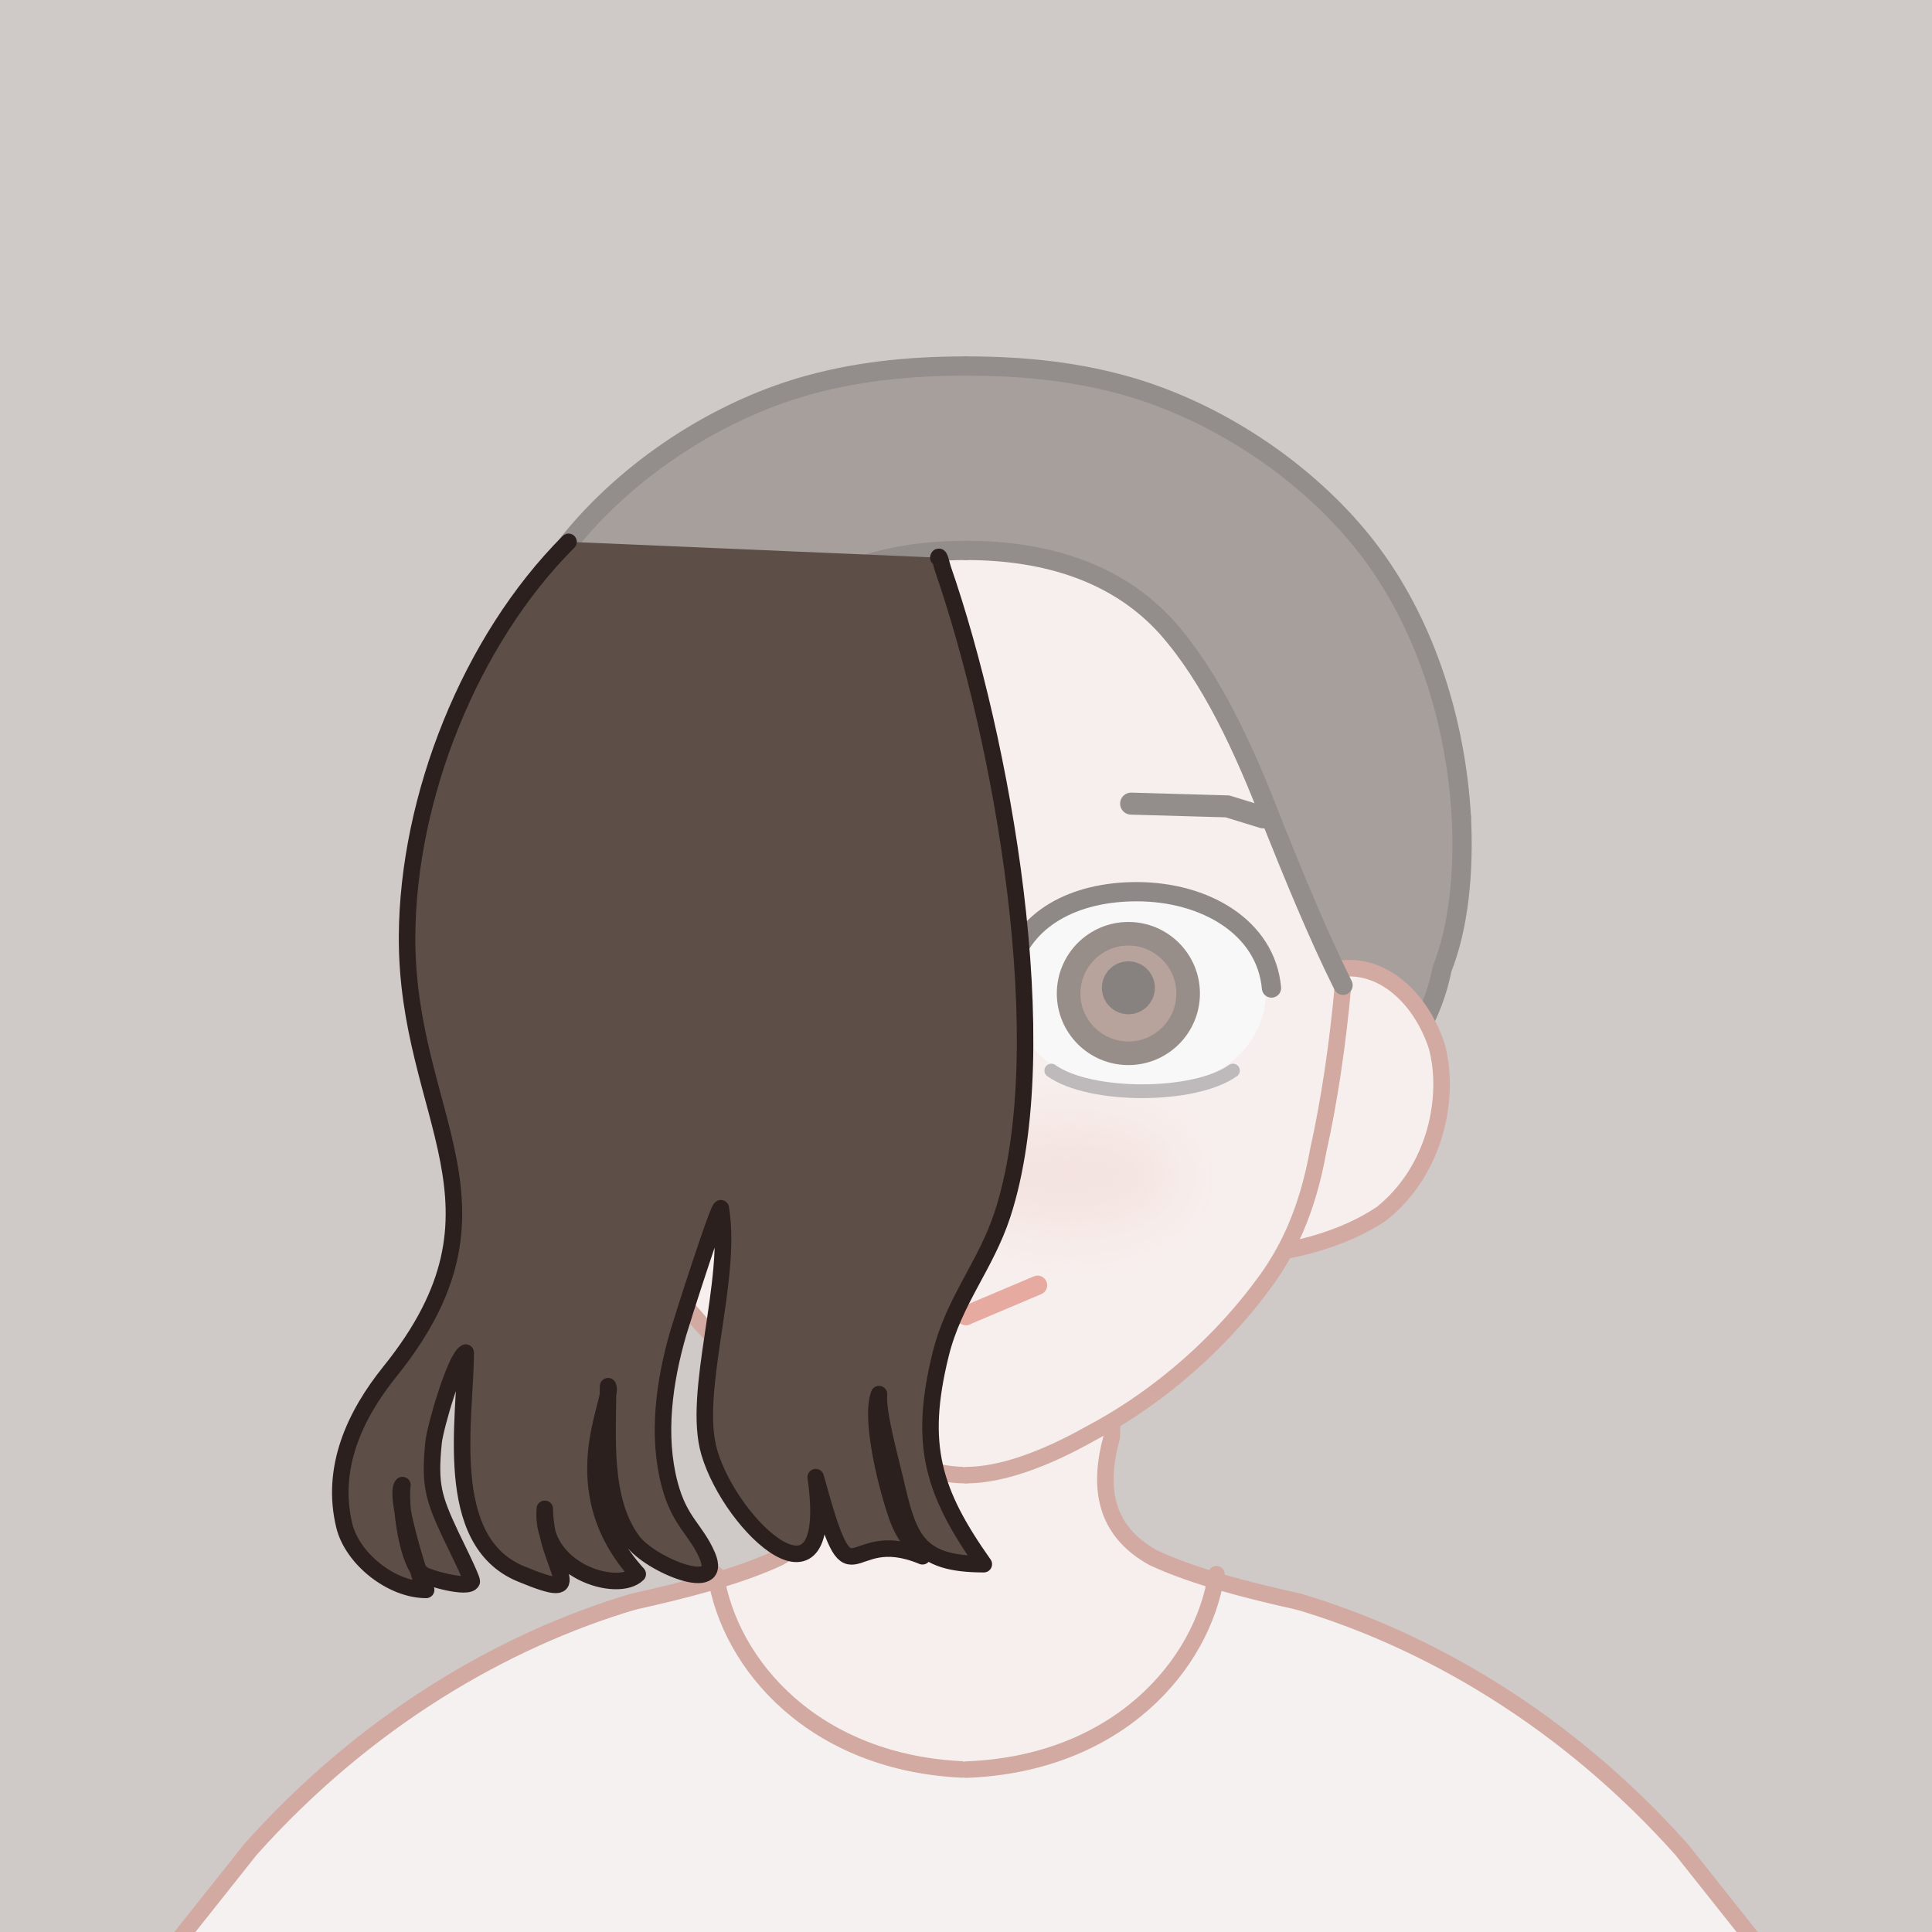
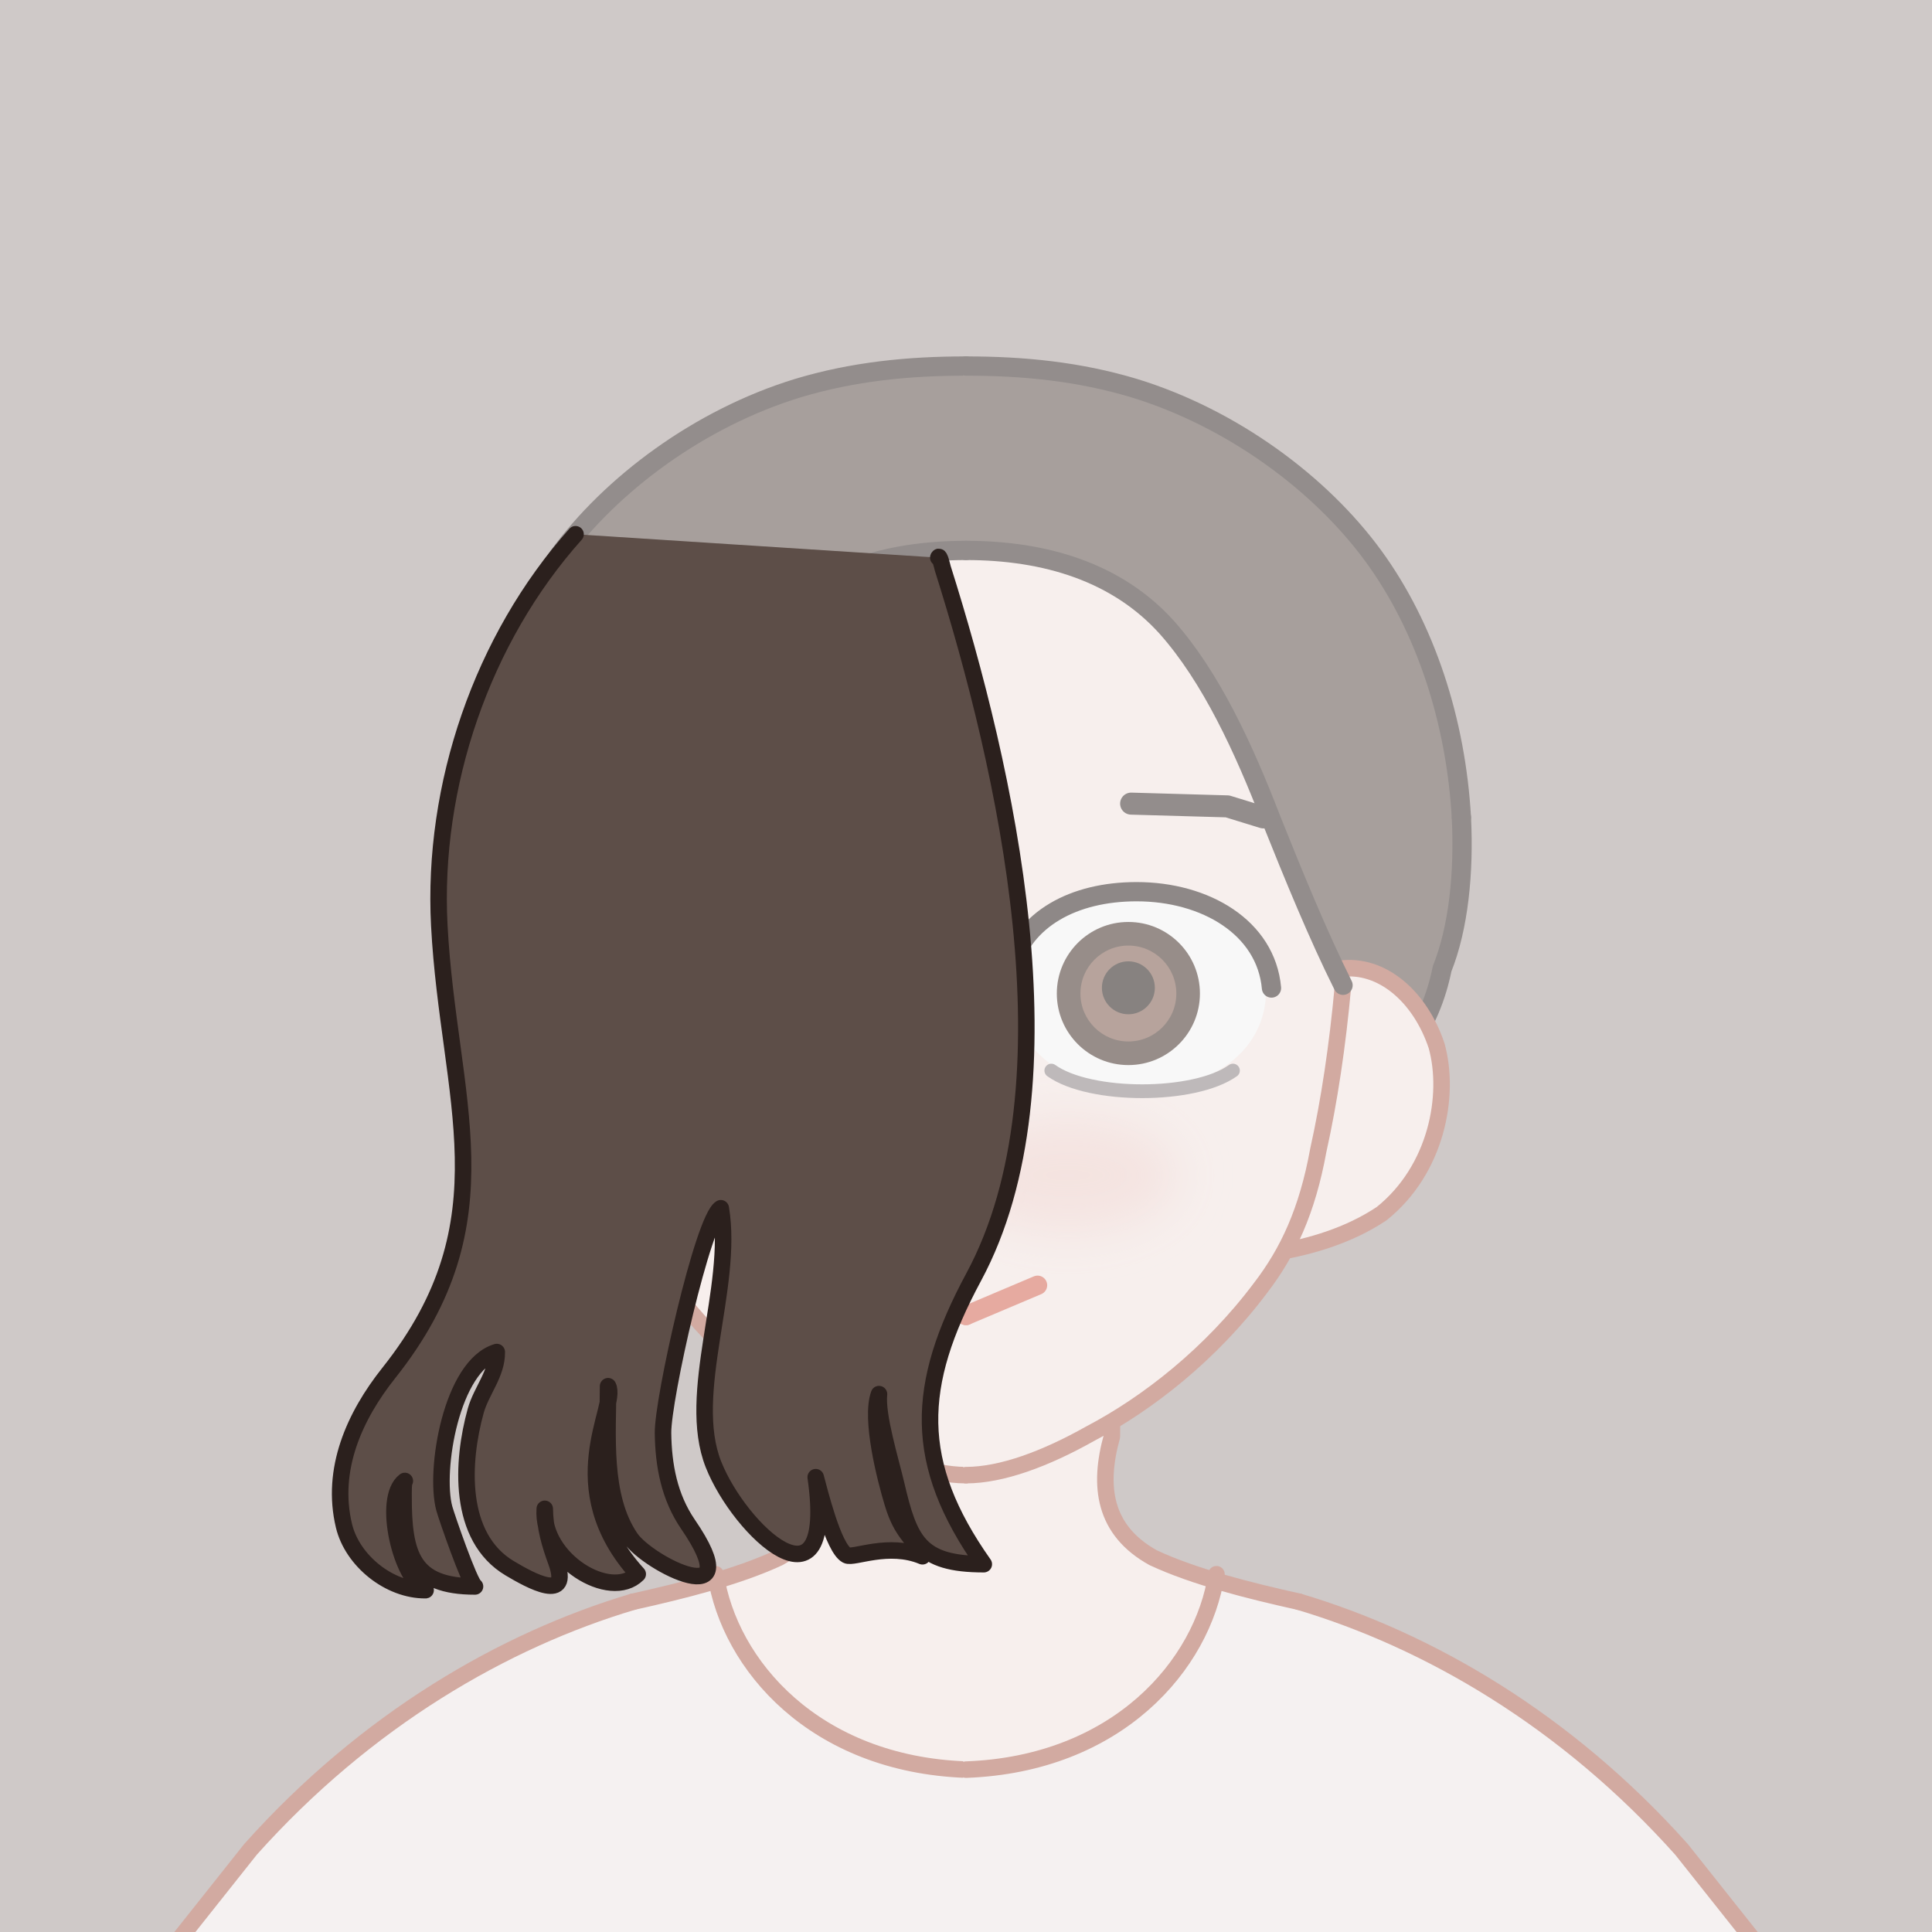
<svg xmlns="http://www.w3.org/2000/svg" width="702" height="702" viewBox="0 0 702 702">
  <defs>
-     <clipPath id="clip-path-5">
+     <clipPath id="clip-path-1">
      <path d="M242 389.2 L386 389.2 L386 464.8 L242 464.8 Z" />
    </clipPath>
    <filter id="filter-1" filterUnits="userSpaceOnUse" x="245" y="377" width="138" height="100" color-interpolation-filters="sRGB">
      <feGaussianBlur in="SourceGraphic" stdDeviation="9" color-interpolation-filters="linearRGB" />
    </filter>
-     <clipPath id="clip-path-6">
+     <clipPath id="clip-path-2">
      <path d="M460 389.2 L316 389.2 L316 464.8 L460 464.8 Z" />
    </clipPath>
    <filter id="filter-2" filterUnits="userSpaceOnUse" x="319" y="377" width="138" height="100" color-interpolation-filters="sRGB">
      <feGaussianBlur in="SourceGraphic" stdDeviation="9" color-interpolation-filters="linearRGB" />
    </filter>
-     <clipPath id="clip-path-7">
+     <clipPath id="clip-path-3">
      <path d="M242 360 C242 338 262 326 288 326 C314 326 334 338 334 360 C334 382 314 396 288 396 C262 396 242 382 242 360 Z" />
    </clipPath>
-     <clipPath id="clip-path-8">
+     <clipPath id="clip-path-4">
      <path d="M460 360 C460 338 440 326 414 326 C388 326 368 338 368 360 C368 382 388 396 414 396 C440 396 460 382 460 360 Z" />
    </clipPath>
  </defs>
  <g id="_ref">
    <g opacity="0.5">
      <rect x="0" y="0" width="702" height="702" fill="#ada19f" />
      <g data-layer="body">
        <g>
          <path d="M260 573 L230 582 C183 596 133 625 91 672 L60 712 L352 712 L352 643 C296 641 265 605 260 573 Z" fill="#f9f2f1" />
          <path d="M296 490 L298 522 C303 540 301 556 283 566 L260 573 C265 605 296 641 352 643 L352 490 Z" fill="#fdeeea" />
          <path d="M230 582 C183 596 133 625 91 672 L64 706" fill="none" stroke="#b46352" stroke-width="6" stroke-linecap="round" stroke-linejoin="round" />
          <path d="M296 500 C298 510 298 516 298 522 C303 540 301 556 283 566 C268 573 248 578 230 582" fill="none" stroke="#b46352" stroke-width="6" stroke-linecap="round" stroke-linejoin="round" />
          <path d="M260 572 C265 605 296 641 351 643" fill="none" stroke="#b46352" stroke-width="6" stroke-linecap="round" stroke-linejoin="round" />
        </g>
        <g>
          <path d="M442 573 L472 582 C519 596 569 625 611 672 L642 712 L350 712 L350 643 C406 641 437 605 442 573 Z" fill="#f9f2f1" />
          <path d="M406 490 L404 522 C399 540 401 556 419 566 L442 573 C437 605 406 641 350 643 L350 490 Z" fill="#fdeeea" />
          <path d="M472 582 C519 596 569 625 611 672 L638 706" fill="none" stroke="#b46352" stroke-width="6" stroke-linecap="round" stroke-linejoin="round" />
          <path d="M406 500 C404 510 404 516 404 522 C399 540 401 556 419 566 C434 573 454 578 472 582" fill="none" stroke="#b46352" stroke-width="6" stroke-linecap="round" stroke-linejoin="round" />
          <path d="M442 572 C437 605 406 641 351 643" fill="none" stroke="#b46352" stroke-width="6" stroke-linecap="round" stroke-linejoin="round" />
        </g>
      </g>
      <g data-layer="hairBase">
        <g>
          <path d="M352 133 L351 133 C330 133 310 135 290 141 C254 152 222 176 203 202 C184 228 173 262 171 297 C170 317 172 337 178 352 C180 362 184 372 190 380 L198 386 L352 386 Z" fill="#5d4e48" />
          <path d="M351 133 C330 133 310 135 290 141 C254 152 222 176 203 202 C184 228 173 262 171 297" fill="none" stroke="#352a27" stroke-width="7" stroke-linecap="round" stroke-linejoin="round" />
          <path d="M171 297 C170 317 172 337 178 352 C180 362 184 372 190 380" fill="none" stroke="#352a27" stroke-width="7" stroke-linecap="round" stroke-linejoin="round" />
        </g>
        <g>
          <path d="M350 133 L351 133 C372 133 392 135 412 141 C448 152 480 176 499 202 C518 228 529 262 531 297 C532 317 530 337 524 352 C522 362 518 372 512 380 L504 386 L350 386 Z" fill="#5d4e48" />
          <path d="M351 133 C372 133 392 135 412 141 C448 152 480 176 499 202 C518 228 529 262 531 297" fill="none" stroke="#352a27" stroke-width="7" stroke-linecap="round" stroke-linejoin="round" />
          <path d="M531 297 C532 317 530 337 524 352 C522 362 518 372 512 380" fill="none" stroke="#352a27" stroke-width="7" stroke-linecap="round" stroke-linejoin="round" />
        </g>
      </g>
      <g data-layer="ear">
        <g>
          <path d="M215 352 C200 350 186 362 180 380 C175 398 180 425 200 441 C212 449 226 453 238 455 L225 380 Z" fill="#fdeeea" />
          <path d="M215 352 C200 350 186 362 180 380 C175 398 180 425 200 441 C212 449 226 453 238 455" fill="none" stroke="#b46352" stroke-width="6" stroke-linecap="round" stroke-linejoin="round" />
        </g>
        <g>
          <path d="M487 352 C502 350 516 362 522 380 C527 398 522 425 502 441 C490 449 476 453 464 455 L477 380 Z" fill="#fdeeea" />
          <path d="M487 352 C502 350 516 362 522 380 C527 398 522 425 502 441 C490 449 476 453 464 455" fill="none" stroke="#b46352" stroke-width="6" stroke-linecap="round" stroke-linejoin="round" />
        </g>
      </g>
      <g data-layer="face">
        <g>
          <path d="M352 200 L351 200 C322 200 296 208 278 228 C262 246 250 272 240 298 C232 318 223 340 214 358 C216 380 219 400 223 418 C227 440 234 455 244 468 C262 492 285 510 306 521 C322 530 338 536 351 536 L352 536 Z" fill="#fdeeea" />
          <path d="M214 358 C216 380 219 400 223 418 C227 440 234 455 244 468 C262 492 285 510 306 521 C322 530 338 536 351 536" fill="none" stroke="#b46352" stroke-width="6" stroke-linecap="round" stroke-linejoin="round" />
        </g>
        <g>
          <path d="M350 200 L351 200 C380 200 406 208 424 228 C440 246 452 272 462 298 C470 318 479 340 488 358 C486 380 483 400 479 418 C475 440 468 455 458 468 C440 492 417 510 396 521 C380 530 364 536 351 536 L350 536 Z" fill="#fdeeea" />
          <path d="M488 358 C486 380 483 400 479 418 C475 440 468 455 458 468 C440 492 417 510 396 521 C380 530 364 536 351 536" fill="none" stroke="#b46352" stroke-width="6" stroke-linecap="round" stroke-linejoin="round" />
        </g>
      </g>
      <g data-layer="makeup">
-         <g clip-path="url(#clip-path-5)">
+         <g clip-path="url(#clip-path-1)">
          <g filter="url(#filter-1)">
            <ellipse cx="314" cy="427" rx="40" ry="21" fill="#f3bfb8" opacity="0.5" />
          </g>
        </g>
-         <g clip-path="url(#clip-path-6)">
+         <g clip-path="url(#clip-path-2)">
          <g filter="url(#filter-2)">
            <ellipse cx="388" cy="427" rx="40" ry="21" fill="#f3bfb8" opacity="0.5" />
          </g>
        </g>
      </g>
      <g data-layer="mouth">
        <line x1="325" y1="467" x2="351" y2="478" fill="none" stroke="#dc6450" stroke-width="7" stroke-linecap="round" stroke-linejoin="round" />
        <line x1="377" y1="467" x2="351" y2="478" fill="none" stroke="#dc6450" stroke-width="7" stroke-linecap="round" stroke-linejoin="round" />
        <line x1="351" y1="419" x2="351" y2="429" fill="none" stroke="#b98a88" stroke-width="5" stroke-linecap="round" />
      </g>
      <g data-layer="eye">
        <path d="M242 360 C242 338 262 326 288 326 C314 326 334 338 334 360 C334 382 314 396 288 396 C262 396 242 382 242 360 Z" fill="#ffffff" />
-         <g clip-path="url(#clip-path-7)">
+         <g clip-path="url(#clip-path-3)">
          <g>
            <circle cx="292" cy="361" r="26" fill="#3e2a22" />
            <circle cx="292" cy="361" r="17.42" fill="#7e5647" />
            <circle cx="292" cy="358.92" r="9.62" fill="#1e1410" />
          </g>
        </g>
        <g>
          <path d="M254 389 C268 399 306 399 320 389" fill="none" stroke="#8b8284" stroke-width="5" stroke-linecap="round" />
          <path d="M240 359 C242 337 264 324 289 324 C312 324 330 334 335 352" fill="none" stroke="#2b201d" stroke-width="7" stroke-linecap="round" stroke-linejoin="round" />
        </g>
        <g>
          <path d="M460 360 C460 338 440 326 414 326 C388 326 368 338 368 360 C368 382 388 396 414 396 C440 396 460 382 460 360 Z" fill="#ffffff" />
-           <g clip-path="url(#clip-path-8)">
+           <g clip-path="url(#clip-path-4)">
            <g>
              <circle cx="410" cy="361" r="26" fill="#3e2a22" />
              <circle cx="410" cy="361" r="17.42" fill="#7e5647" />
              <circle cx="410" cy="358.92" r="9.62" fill="#1e1410" />
            </g>
          </g>
          <g>
            <path d="M448 389 C434 399 396 399 382 389" fill="none" stroke="#8b8284" stroke-width="5" stroke-linecap="round" />
            <path d="M462 359 C460 337 438 324 413 324 C390 324 372 334 367 352" fill="none" stroke="#2b201d" stroke-width="7" stroke-linecap="round" stroke-linejoin="round" />
          </g>
        </g>
      </g>
      <g data-layer="hairLine">
        <path d="M351 200 C322 200 296 208 278 228 C262 246 250 272 240 298 C232 318 223 340 214 358" fill="none" stroke="#352a27" stroke-width="7" stroke-linecap="round" stroke-linejoin="round" />
        <path d="M351 200 C380 200 406 208 424 228 C440 246 452 272 462 298 C470 318 479 340 488 358" fill="none" stroke="#352a27" stroke-width="7" stroke-linecap="round" stroke-linejoin="round" />
      </g>
      <g data-layer="brow">
        <polyline points="243,297 256,293 291,292" fill="none" stroke="#352a27" stroke-width="8" stroke-linecap="round" stroke-linejoin="round" />
        <polyline points="459,297 446,293 411,292" fill="none" stroke="#352a27" stroke-width="8" stroke-linecap="round" stroke-linejoin="round" />
      </g>
    </g>
  </g>
  <g id="hairBack-half">
-     <path d="M206.576 196.876 C170.797 232.655 148.191 289.677 147.913 340.156 C147.547 406.298 190.312 438.001 141.648 498.398 C128.845 514.287 120.046 533.453 125.094 554.323 C128.018 566.416 142.287 577.695 154.842 577.695 C153.898 578.01 151.743 569.75 151.654 569.461 C150.281 564.993 143.463 542.923 146.22 539.613 C145.255 546.368 147.828 567.828 153.583 572.006 C155.491 573.391 170.239 577.571 171.416 574.672 C171.741 573.873 164.644 559.596 163.891 557.994 C157.495 544.386 155.971 539.635 157.543 524.098 C158.094 518.653 165.362 493.397 169.213 491.472 C169.213 514.861 160.252 559.841 189.203 571.841 C216.236 583.046 197.954 569.591 197.954 548.235 C196.202 570.999 224.608 579.064 231.725 571.947 C203.442 540.837 223.333 508.459 220.947 503.687 C220.947 521.51 218.697 544.682 229.789 559.817 C236.192 568.554 263.232 579.74 257 565.268 C252.841 555.612 246.966 553.046 243.349 539.435 C238.601 521.566 241.377 501.887 246.447 484.389 C247.744 479.916 260.541 439.837 261.903 439.019 C266.307 465.455 251.267 505.91 257.736 527.776 C265.793 555.009 304.038 590.232 296.392 536.739 C310.103 587.016 306.484 553.518 335.192 565.48 C333.123 561.333 329.324 560.544 325.914 550.927 C322.51 541.327 315.952 516.175 319.385 506.561 C318.677 512.929 323.63 530.649 325.248 537.662 C330.199 559.121 333.09 568.354 357.467 568.354 C339 542.194 333.655 525.07 341.788 492.115 C346.631 472.486 358.147 459.949 364.242 441.316 C384.342 379.869 363.93 268.254 342.652 206.813 C342.159 205.388 341.306 201.161 340.94 202.624" fill="#5d4e48" stroke="#2b201d" stroke-width="6" stroke-linecap="round" stroke-linejoin="round" />
+     <path d="M209.127 194.121 C175.143 232.119 156.948 285.521 159.623 336.285 C162.944 399.284 185.395 443.376 141.273 498.866 C128.754 514.61 120.091 533.955 124.977 554.381 C128.021 567.106 141.473 577.917 154.644 577.794 C154.547 577.827 154.447 577.766 154.376 577.707 L154.596 577.275 L154.596 577.441 C145.916 574.186 138.588 544.489 147.096 538.108 C146.561 538.108 146.631 543.036 146.63 543.432 C146.552 565.24 149.965 576.441 172.596 576.441 C170.675 575.481 162.22 551.002 161.435 548.085 C157.707 534.241 164.054 496.158 180.501 491.265 C180.627 499.119 174.872 505.366 172.856 512.63 C167.762 530.982 166.136 558.514 185.244 569.863 C192.659 574.267 207.597 582.611 202.132 567.547 C199.797 561.112 197.986 555.153 197.94 548.235 C196.65 566.497 221.712 581.96 231.725 571.947 C202.931 540.289 224.578 510.95 220.947 503.687 C220.947 521.228 218.76 543.651 229.099 558.84 C235.54 568.303 272.644 586.956 249.971 553.835 C243.216 543.967 241.054 532.481 240.909 520.701 C240.759 508.493 255.438 442.902 261.903 439.019 C266.716 467.911 249.064 506.389 259.235 532.095 C268.781 556.222 303.86 588.987 296.392 536.739 C297.728 541.64 302.788 562.515 307.659 565.107 C310.095 566.403 322.806 560.319 335.192 565.48 C331.42 557.92 327.752 557.334 324.394 546.26 C321.583 536.992 316.15 515.622 319.385 506.561 C318.525 514.3 323.676 530.933 325.603 539.192 C330.47 560.054 334.053 568.354 357.467 568.354 C331.481 531.542 332.586 503.403 353.809 463.995 C391.661 393.706 365.43 278.91 342.537 206.454 C342.474 206.255 341.313 201.133 340.94 202.624" fill="#5d4e48" stroke="#2b201d" stroke-width="6" stroke-linecap="round" stroke-linejoin="round" />
  </g>
</svg>
